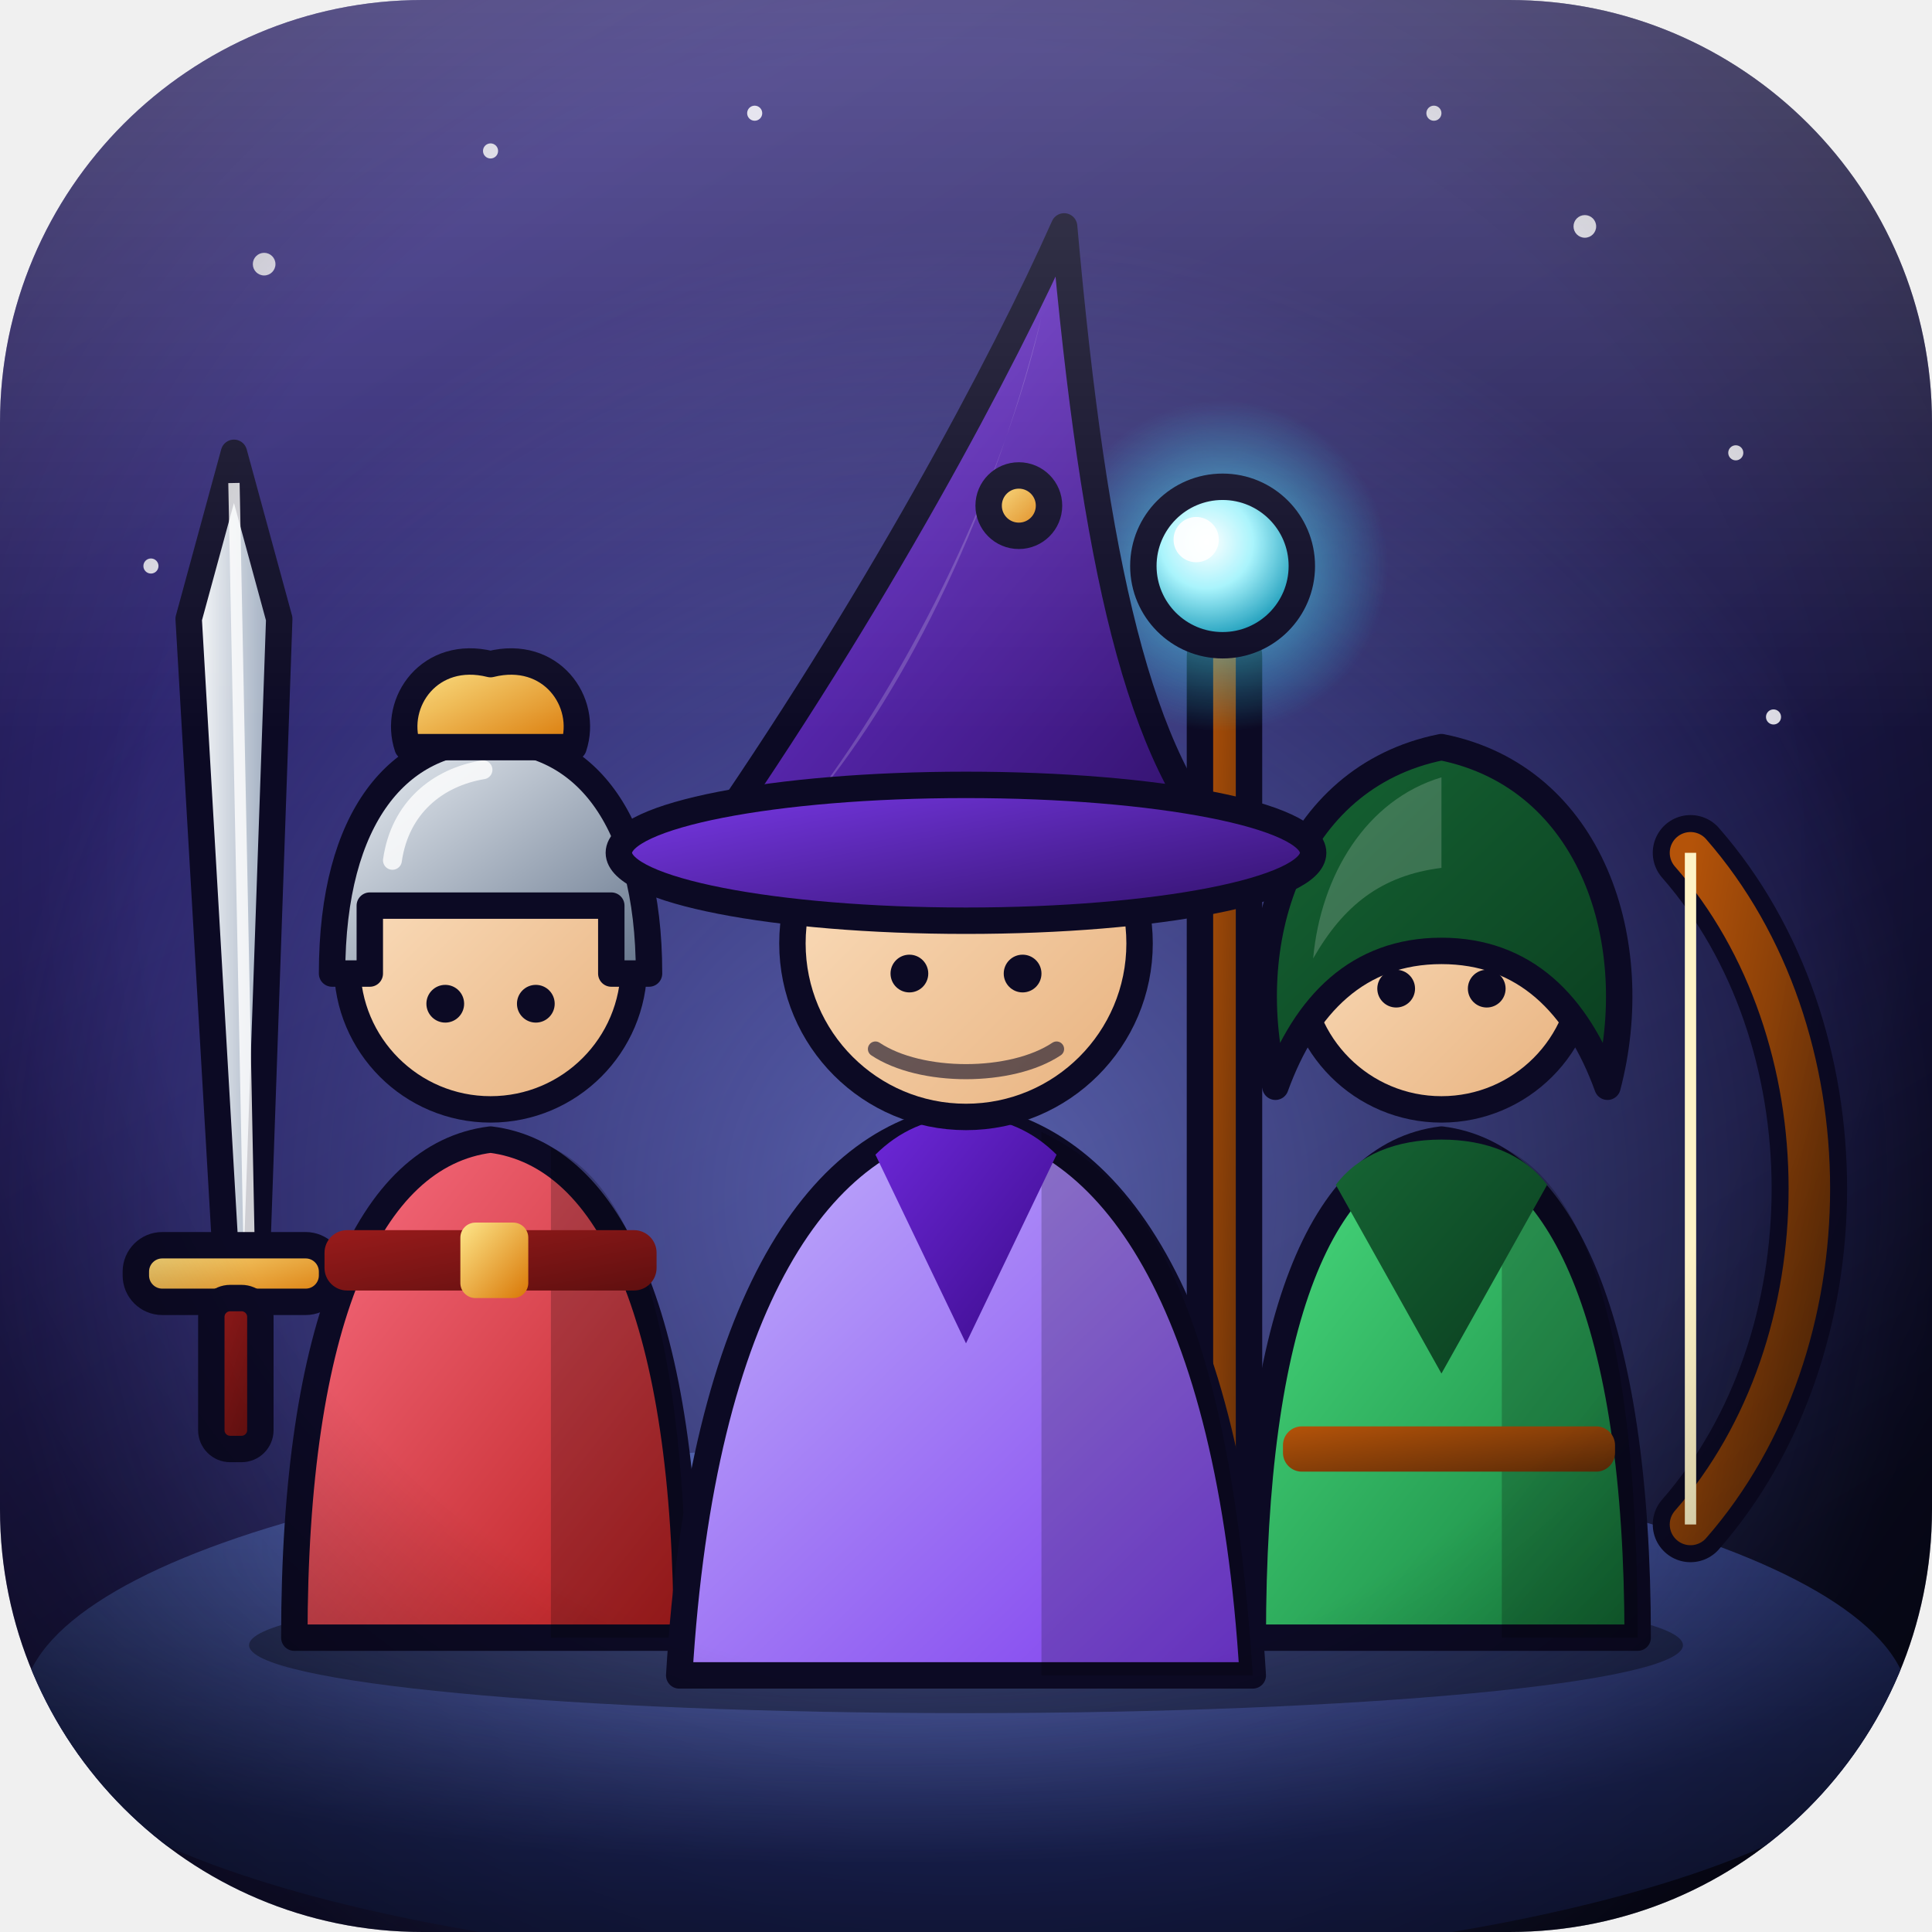
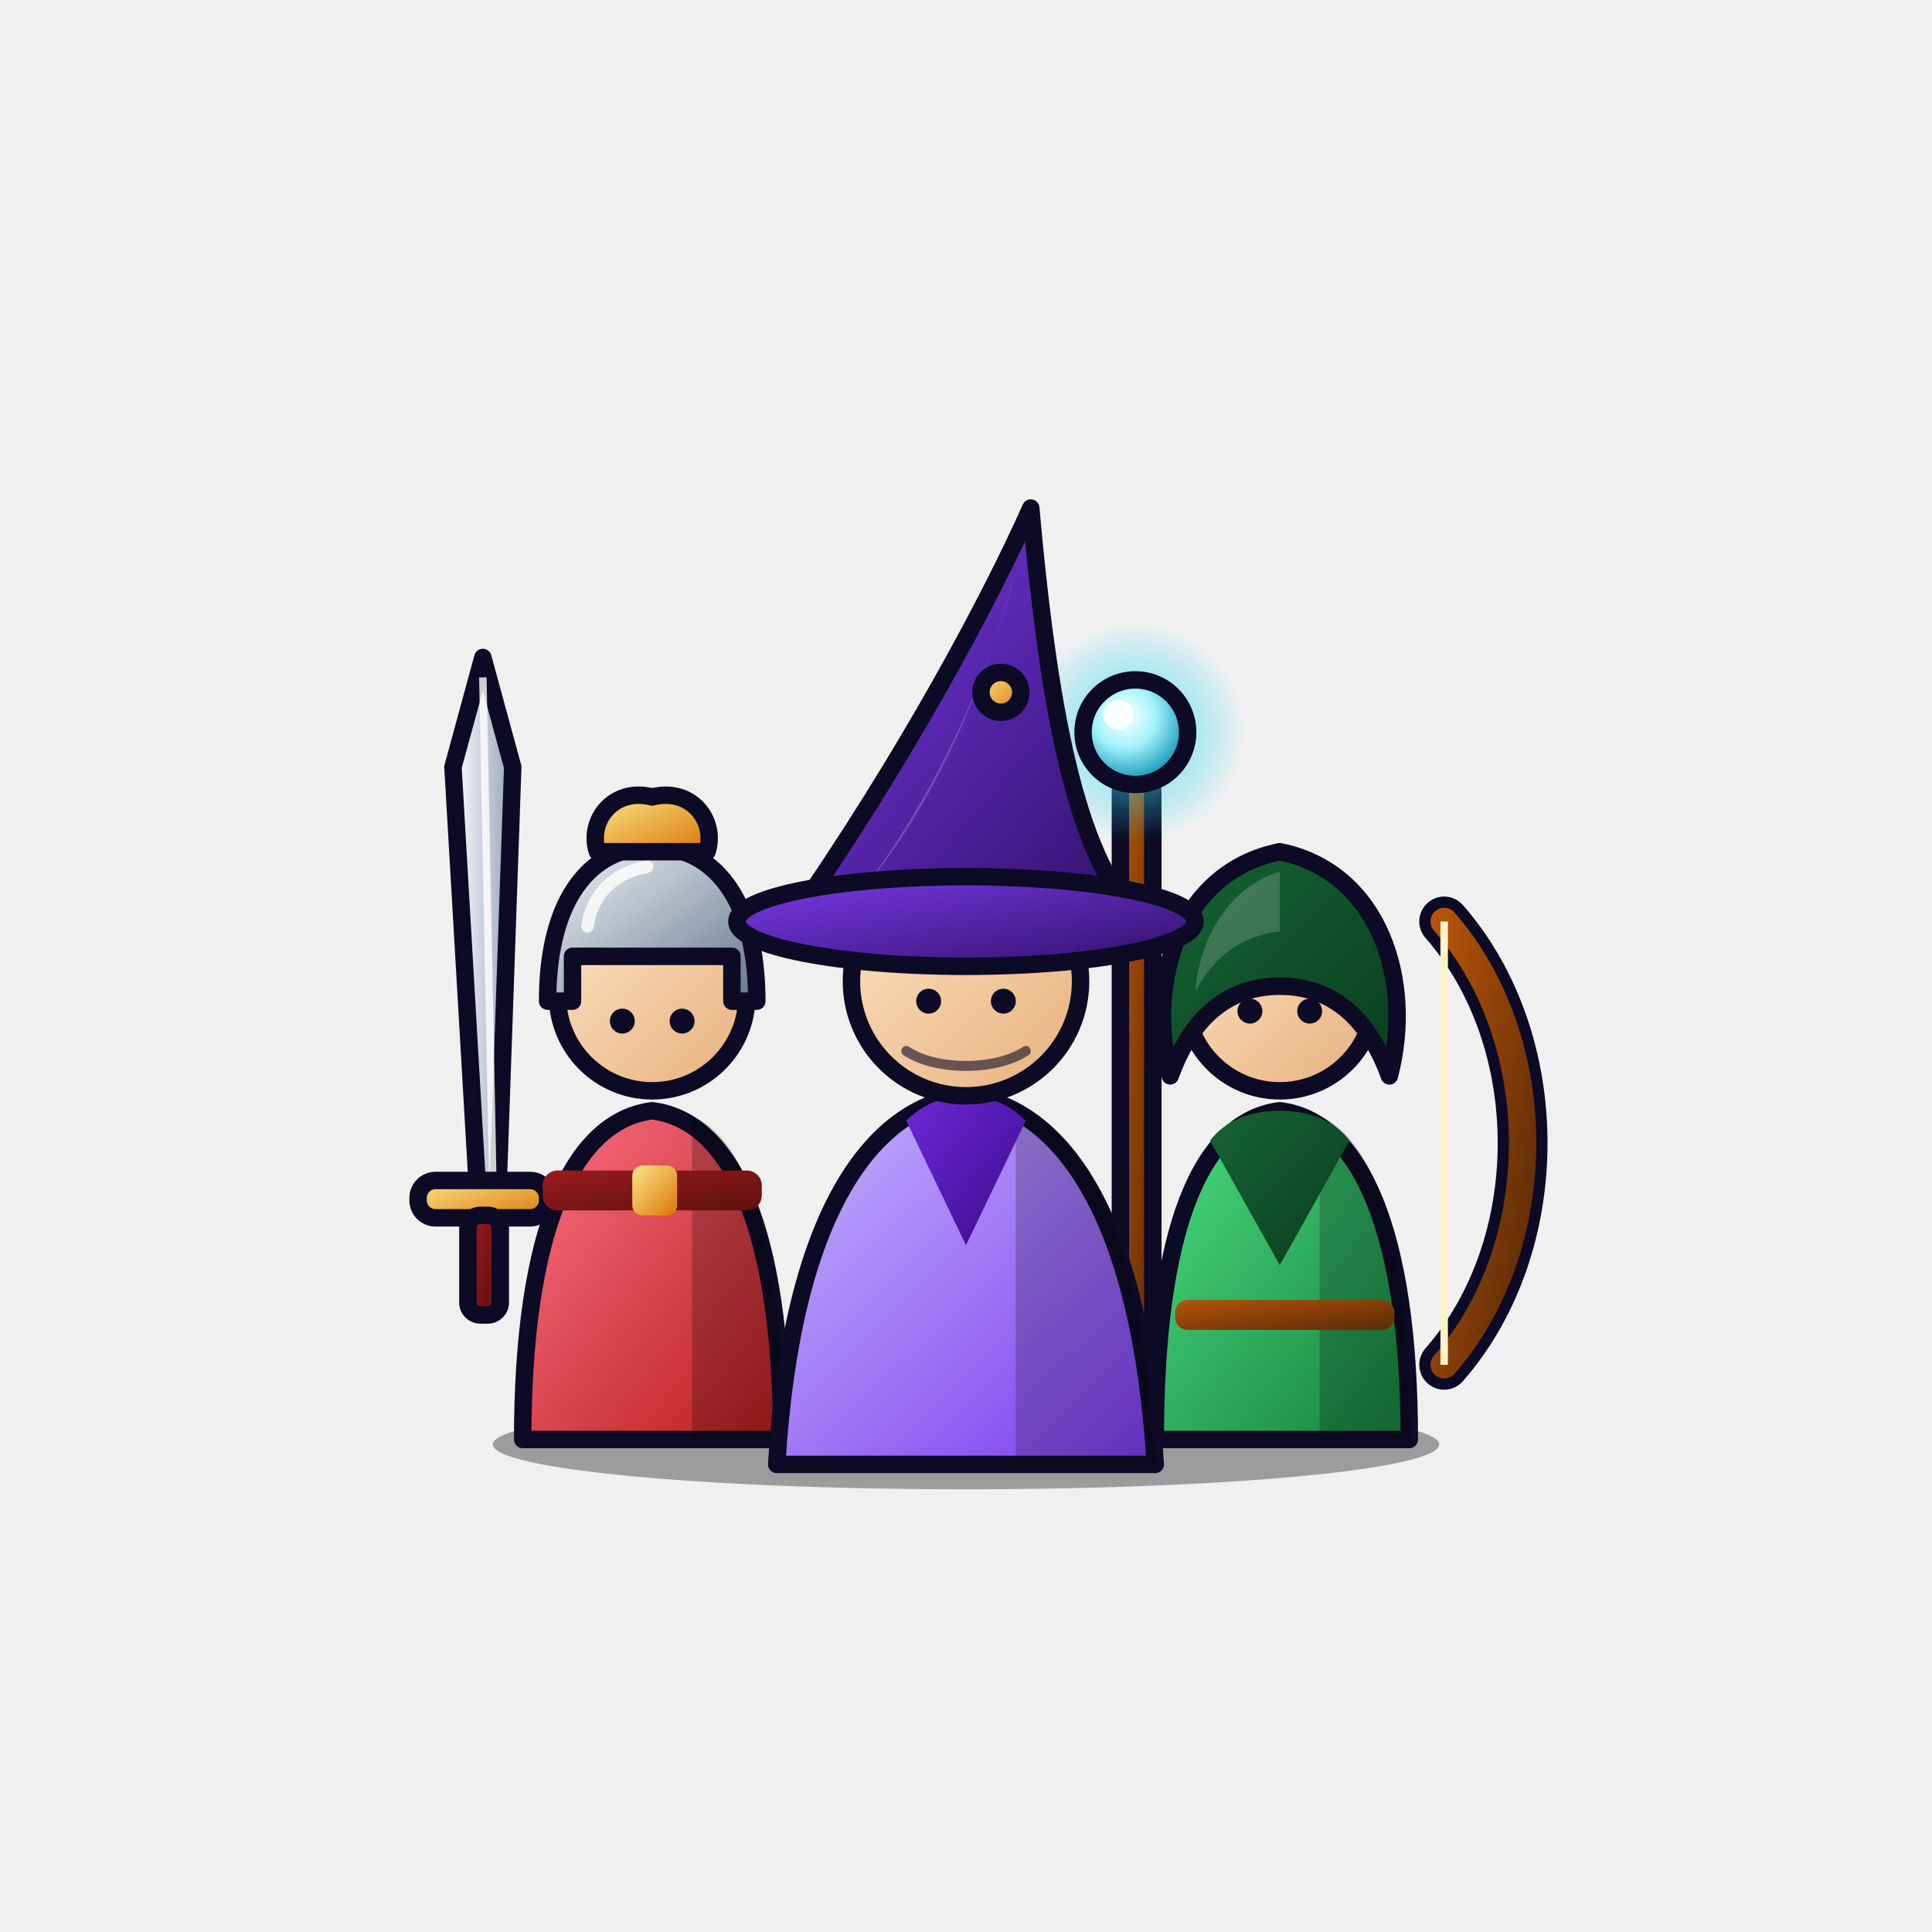
- <svg xmlns="http://www.w3.org/2000/svg" width="512" height="512" viewBox="0 0 512 512">
+ <svg xmlns="http://www.w3.org/2000/svg" viewBox="0 0 512 512">
  <defs>
    <linearGradient id="sky" x1="0" y1="0" x2=".6" y2="1">
      <stop offset="0" stop-color="#3b2f8f" />
      <stop offset="1" stop-color="#0a0b22" />
    </linearGradient>
    <radialGradient id="aura" cx="50%" cy="62%" r="50%">
      <stop offset="0" stop-color="#8b9cff" stop-opacity=".55" />
      <stop offset="1" stop-color="#8b9cff" stop-opacity="0" />
    </radialGradient>
    <radialGradient id="vignette" cx="50%" cy="45%" r="70%">
      <stop offset=".6" stop-color="#000" stop-opacity="0" />
      <stop offset="1" stop-color="#000" stop-opacity=".55" />
    </radialGradient>
    <linearGradient id="hill" x1="0" y1="0" x2="0" y2="1">
      <stop offset="0" stop-color="#2f3f8a" />
      <stop offset="1" stop-color="#141a45" />
    </linearGradient>
    <radialGradient id="hillLight" cx="45%" cy="20%" r="60%">
      <stop offset="0" stop-color="#a5b4fc" stop-opacity=".45" />
      <stop offset="1" stop-color="#a5b4fc" stop-opacity="0" />
    </radialGradient>
    <linearGradient id="war" x1="0" y1="0" x2="1" y2="1">
      <stop offset="0" stop-color="#fb7185" />
      <stop offset="1" stop-color="#b91c1c" />
    </linearGradient>
    <linearGradient id="warDark" x1="0" y1="0" x2="1" y2="1">
      <stop offset="0" stop-color="#991b1b" />
      <stop offset="1" stop-color="#5f0f0f" />
    </linearGradient>
    <linearGradient id="mag" x1="0" y1="0" x2="1" y2="1">
      <stop offset="0" stop-color="#c4b5fd" />
      <stop offset="1" stop-color="#7c3aed" />
    </linearGradient>
    <linearGradient id="magDark" x1="0" y1="0" x2="1" y2="1">
      <stop offset="0" stop-color="#6d28d9" />
      <stop offset="1" stop-color="#3b0b8a" />
    </linearGradient>
    <linearGradient id="ran" x1="0" y1="0" x2="1" y2="1">
      <stop offset="0" stop-color="#4ade80" />
      <stop offset="1" stop-color="#15803d" />
    </linearGradient>
    <linearGradient id="ranDark" x1="0" y1="0" x2="1" y2="1">
      <stop offset="0" stop-color="#166534" />
      <stop offset="1" stop-color="#0a3d1f" />
    </linearGradient>
    <linearGradient id="skin" x1="0" y1="0" x2="1" y2="1">
      <stop offset="0" stop-color="#fde3c4" />
      <stop offset="1" stop-color="#e7b07c" />
    </linearGradient>
    <linearGradient id="steel" x1="0" y1="0" x2="1" y2="1">
      <stop offset="0" stop-color="#f1f5f9" />
      <stop offset="1" stop-color="#64748b" />
    </linearGradient>
    <linearGradient id="blade" x1="0" y1="0" x2="1" y2="0">
      <stop offset="0" stop-color="#ffffff" />
      <stop offset="1" stop-color="#94a3b8" />
    </linearGradient>
    <linearGradient id="gold" x1="0" y1="0" x2="1" y2="1">
      <stop offset="0" stop-color="#fde68a" />
      <stop offset="1" stop-color="#d97706" />
    </linearGradient>
    <linearGradient id="hat" x1="0" y1="0" x2="1" y2="1">
      <stop offset="0" stop-color="#7c3aed" />
      <stop offset="1" stop-color="#2e1065" />
    </linearGradient>
    <linearGradient id="wood" x1="0" y1="0" x2="1" y2="1">
      <stop offset="0" stop-color="#b45309" />
      <stop offset="1" stop-color="#5a2a07" />
    </linearGradient>
    <radialGradient id="orb" cx="40%" cy="35%" r="65%">
      <stop offset="0" stop-color="#ffffff" />
      <stop offset=".45" stop-color="#a5f3fc" />
      <stop offset="1" stop-color="#0891b2" />
    </radialGradient>
    <radialGradient id="orbGlow">
      <stop offset="0" stop-color="#67e8f9" stop-opacity=".85" />
      <stop offset="1" stop-color="#22d3ee" stop-opacity="0" />
    </radialGradient>
    <linearGradient id="sheen" x1="0" y1="0" x2="0" y2="1">
      <stop offset="0" stop-color="#fff" stop-opacity=".22" />
      <stop offset=".38" stop-color="#fff" stop-opacity="0" />
    </linearGradient>
  </defs>
-   <clipPath id="clip512rounded0">
-     <rect width="512" height="512" rx="112" />
-   </clipPath>
-   <g clip-path="url(#clip512rounded0)">
-     <rect width="512" height="512" fill="url(#sky)" />
-     <circle cx="70" cy="70" r="3" fill="#fff" opacity=".85" />
-     <circle cx="130" cy="40" r="2" fill="#fff" opacity=".85" />
-     <circle cx="420" cy="60" r="3" fill="#fff" opacity=".85" />
-     <circle cx="460" cy="120" r="2" fill="#fff" opacity=".85" />
-     <circle cx="200" cy="30" r="2" fill="#fff" opacity=".85" />
-     <circle cx="380" cy="30" r="2" fill="#fff" opacity=".85" />
-     <circle cx="40" cy="150" r="2" fill="#fff" opacity=".85" />
-     <circle cx="470" cy="190" r="2" fill="#fff" opacity=".85" />
-     <rect width="512" height="512" fill="url(#aura)" />
-     <ellipse cx="256" cy="452" rx="250" ry="70" fill="url(#hill)" />
-     <ellipse cx="256" cy="452" rx="250" ry="70" fill="url(#hillLight)" />
+   <g transform="translate(87.04 95.04) scale(0.66)">
    <ellipse cx="256" cy="436" rx="190" ry="18" fill="#000" opacity=".35" />
    <rect x="318" y="168" width="13" height="270" rx="6" fill="url(#wood)" stroke="#0c0a24" stroke-width="7" stroke-linejoin="round" />
    <circle cx="324" cy="150" r="44" fill="url(#orbGlow)" />
    <circle cx="324" cy="150" r="21" fill="url(#orb)" stroke="#0c0a24" stroke-width="7" stroke-linejoin="round" />
    <circle cx="317" cy="143" r="6" fill="#fff" opacity=".9" />
    <path d="M332 434 C332 350 350 306 382 302 C414 306 434 350 434 434 Z" fill="url(#ran)" stroke="#0c0a24" stroke-width="7" stroke-linejoin="round" />
    <path d="M398 304 C420 314 434 352 434 434 L398 434 Z" fill="#000" opacity=".22" />
    <path d="M382 302 C370 302 360 306 354 314 L382 364 L410 314 C404 306 394 302 382 302 Z" fill="url(#ranDark)" />
    <rect x="340" y="378" width="88" height="12" rx="5" fill="url(#wood)" />
    <circle cx="382" cy="256" r="38" fill="url(#skin)" stroke="#0c0a24" stroke-width="7" stroke-linejoin="round" />
    <circle cx="370" cy="262" r="5" fill="#0c0a24" />
    <circle cx="394" cy="262" r="5" fill="#0c0a24" />
    <path d="M382 198 C422 206 436 250 426 288 C418 266 404 252 382 252 C360 252 346 266 338 288 C328 250 342 206 382 198 Z" fill="url(#ranDark)" stroke="#0c0a24" stroke-width="7" stroke-linejoin="round" />
    <path d="M382 206 C362 212 350 232 348 254 C356 240 366 232 382 230 Z" fill="#fff" opacity=".18" />
    <path d="M448 226 C490 274 490 356 448 404" fill="none" stroke="#0c0a24" stroke-width="20" stroke-linecap="round" />
    <path d="M448 226 C490 274 490 356 448 404" fill="none" stroke="url(#wood)" stroke-width="11" stroke-linecap="round" />
    <path d="M448 226 L448 404" stroke="#fef3c7" stroke-width="3" />
    <path d="M60 336 L50 164 L62 120 L74 164 L68 336 Z" fill="url(#blade)" stroke="#0c0a24" stroke-width="7" stroke-linejoin="round" />
    <path d="M62 128 L66 330" stroke="#fff" stroke-width="3" opacity=".8" />
    <rect x="36" y="330" width="52" height="15" rx="7" fill="url(#gold)" stroke="#0c0a24" stroke-width="7" stroke-linejoin="round" />
    <rect x="56" y="344" width="13" height="40" rx="5" fill="url(#warDark)" stroke="#0c0a24" stroke-width="7" stroke-linejoin="round" />
    <path d="M78 434 C78 350 98 306 130 302 C162 306 182 350 182 434 Z" fill="url(#war)" stroke="#0c0a24" stroke-width="7" stroke-linejoin="round" />
    <path d="M146 304 C168 314 182 352 182 434 L146 434 Z" fill="#000" opacity=".22" />
    <rect x="86" y="326" width="88" height="16" rx="6" fill="url(#warDark)" />
    <rect x="122" y="324" width="18" height="20" rx="4" fill="url(#gold)" />
    <circle cx="130" cy="256" r="38" fill="url(#skin)" stroke="#0c0a24" stroke-width="7" stroke-linejoin="round" />
    <circle cx="118" cy="266" r="5" fill="#0c0a24" />
    <circle cx="142" cy="266" r="5" fill="#0c0a24" />
    <path d="M88 258 C88 216 106 196 130 196 C154 196 172 216 172 258 L162 258 L162 240 L98 240 L98 258 Z" fill="url(#steel)" stroke="#0c0a24" stroke-width="7" stroke-linejoin="round" />
    <path d="M104 228 C106 214 116 206 128 204" fill="none" stroke="#fff" stroke-width="5" stroke-linecap="round" opacity=".8" />
    <path d="M130 176 C146 172 156 186 152 198 L108 198 C104 186 114 172 130 176 Z" fill="url(#gold)" stroke="#0c0a24" stroke-width="7" stroke-linejoin="round" />
    <path d="M180 444 C186 344 218 300 256 296 C294 300 326 344 332 444 Z" fill="url(#mag)" stroke="#0c0a24" stroke-width="7" stroke-linejoin="round" />
    <path d="M276 300 C306 314 326 352 332 444 L276 444 Z" fill="#000" opacity=".2" />
    <path d="M256 296 C246 296 238 300 232 306 L256 356 L280 306 C274 300 266 296 256 296 Z" fill="url(#magDark)" />
    <path d="M256 360 L256 440" stroke="url(#gold)" stroke-width="7" />
    <circle cx="256" cy="250" r="46" fill="url(#skin)" stroke="#0c0a24" stroke-width="7" stroke-linejoin="round" />
    <circle cx="241" cy="258" r="5" fill="#0c0a24" />
    <circle cx="271" cy="258" r="5" fill="#0c0a24" />
    <path d="M232 278 C244 286 268 286 280 278" fill="none" stroke="#0c0a24" stroke-width="4" stroke-linecap="round" opacity=".6" />
    <path d="M186 226 C222 212 290 212 326 226 C302 202 290 150 282 60 C266 96 232 160 186 226 Z" fill="url(#hat)" stroke="#0c0a24" stroke-width="7" stroke-linejoin="round" />
    <path d="M276 84 C268 120 246 172 214 214 C238 186 262 140 276 84 Z" fill="#fff" opacity=".18" />
    <ellipse cx="256" cy="226" rx="92" ry="18" fill="url(#hat)" stroke="#0c0a24" stroke-width="7" stroke-linejoin="round" />
    <path d="M222 206 L230 192 L238 206 L252 208 L242 216 L244 230" fill="none" />
    <circle cx="270" cy="134" r="8" fill="url(#gold)" stroke="#0c0a24" stroke-width="7" stroke-linejoin="round" />
-     <rect width="512" height="512" fill="url(#vignette)" />
-     <rect width="512" height="512" fill="url(#sheen)" />
  </g>
</svg>
